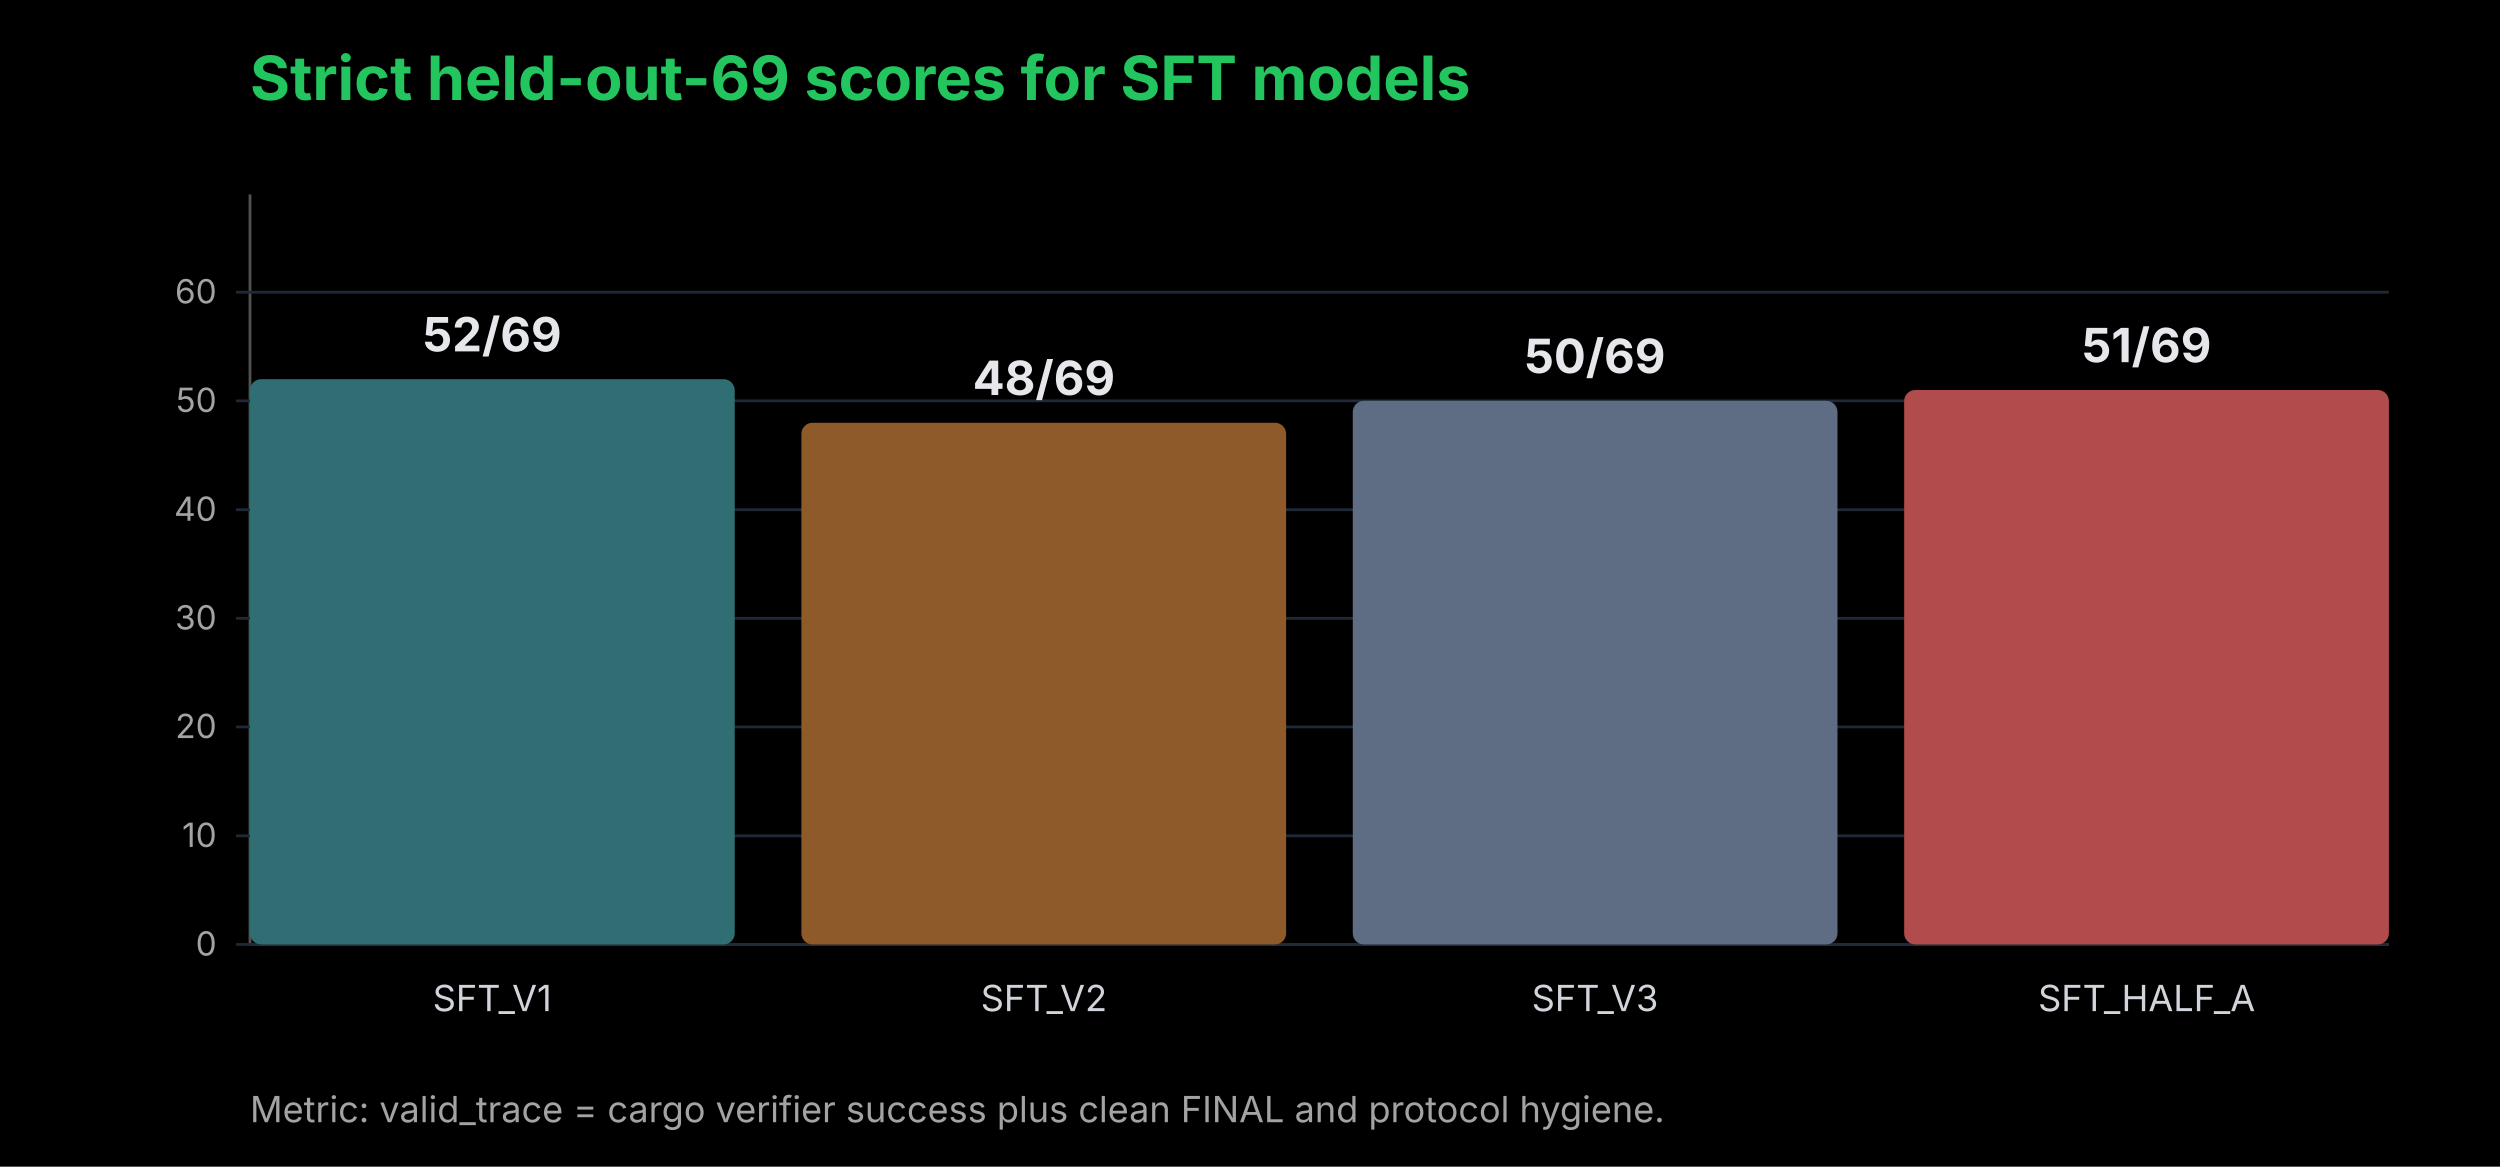
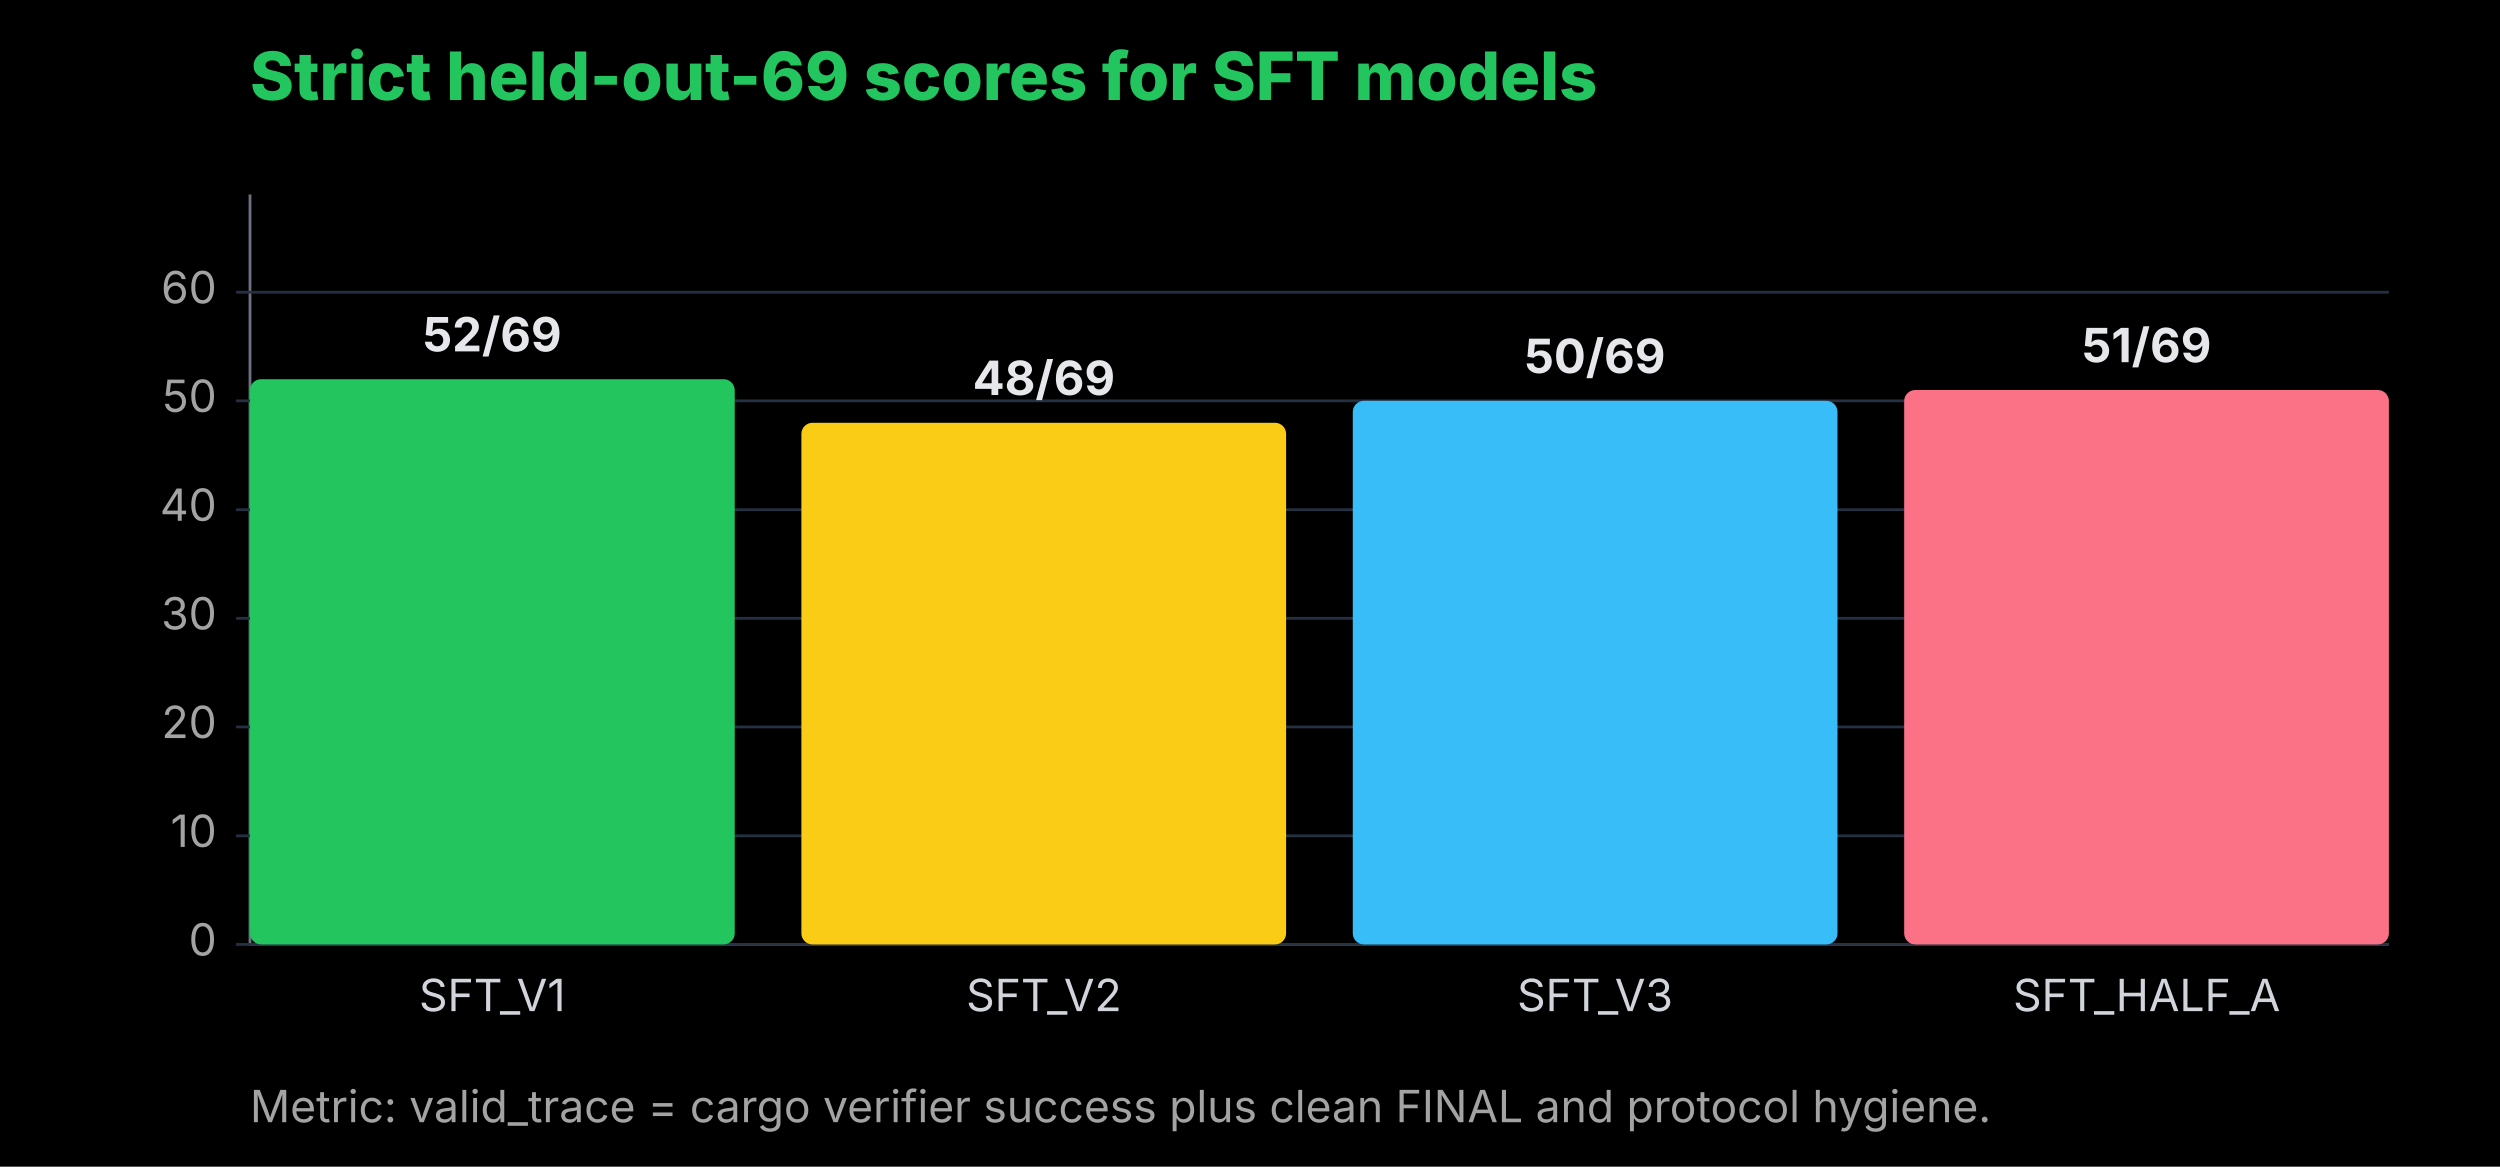
<svg xmlns="http://www.w3.org/2000/svg" width="900" height="420" viewBox="0 0 900 420">
  <rect width="100%" height="100%" fill="#000000" />
-   <text x="90" y="36" font-family="Inter, Arial, sans-serif" font-size="22" font-weight="700" fill="#22c55e">Strict held-out-69 scores for SFT models</text>
-   <line x1="90" y1="340" x2="860" y2="340" stroke="#525252" stroke-width="1" />
-   <line x1="90" y1="70" x2="90" y2="340" stroke="#525252" stroke-width="1" />
-   <line x1="85" y1="340.0" x2="860" y2="340.0" stroke="#1f2937" stroke-width="1" />
-   <text x="78" y="344.0" text-anchor="end" font-family="Inter, Arial, sans-serif" font-size="12" fill="#a3a3a3">0</text>
-   <line x1="85" y1="300.9" x2="860" y2="300.9" stroke="#1f2937" stroke-width="1" />
-   <text x="78" y="304.9" text-anchor="end" font-family="Inter, Arial, sans-serif" font-size="12" fill="#a3a3a3">10</text>
-   <line x1="85" y1="261.7" x2="860" y2="261.7" stroke="#1f2937" stroke-width="1" />
-   <text x="78" y="265.7" text-anchor="end" font-family="Inter, Arial, sans-serif" font-size="12" fill="#a3a3a3">20</text>
-   <line x1="85" y1="222.6" x2="860" y2="222.6" stroke="#1f2937" stroke-width="1" />
-   <text x="78" y="226.6" text-anchor="end" font-family="Inter, Arial, sans-serif" font-size="12" fill="#a3a3a3">30</text>
-   <line x1="85" y1="183.5" x2="860" y2="183.5" stroke="#1f2937" stroke-width="1" />
-   <text x="78" y="187.5" text-anchor="end" font-family="Inter, Arial, sans-serif" font-size="12" fill="#a3a3a3">40</text>
-   <line x1="85" y1="144.3" x2="860" y2="144.3" stroke="#1f2937" stroke-width="1" />
-   <text x="78" y="148.3" text-anchor="end" font-family="Inter, Arial, sans-serif" font-size="12" fill="#a3a3a3">50</text>
-   <line x1="85" y1="105.2" x2="860" y2="105.2" stroke="#1f2937" stroke-width="1" />
-   <text x="78" y="109.2" text-anchor="end" font-family="Inter, Arial, sans-serif" font-size="12" fill="#a3a3a3">60</text>
-   <rect x="90.0" y="136.5" width="174.5" height="203.5" rx="4" fill="#2f6f73" />
+   <text x="90" y="36" font-family="Inter, Arial, sans-serif" font-size="24" font-weight="800" fill="#22c55e">Strict held-out-69 scores for SFT models</text>
+   <line x1="90" y1="340" x2="860" y2="340" stroke="#6b7280" stroke-width="1" />
+   <line x1="90" y1="70" x2="90" y2="340" stroke="#6b7280" stroke-width="1" />
+   <line x1="85" y1="340.0" x2="860" y2="340.0" stroke="#253042" stroke-width="1" />
+   <text x="78" y="344.0" text-anchor="end" font-family="Inter, Arial, sans-serif" font-size="16" fill="#a3a3a3">0</text>
+   <line x1="85" y1="300.9" x2="860" y2="300.9" stroke="#253042" stroke-width="1" />
+   <text x="78" y="304.9" text-anchor="end" font-family="Inter, Arial, sans-serif" font-size="16" fill="#a3a3a3">10</text>
+   <line x1="85" y1="261.7" x2="860" y2="261.7" stroke="#253042" stroke-width="1" />
+   <text x="78" y="265.7" text-anchor="end" font-family="Inter, Arial, sans-serif" font-size="16" fill="#a3a3a3">20</text>
+   <line x1="85" y1="222.6" x2="860" y2="222.6" stroke="#253042" stroke-width="1" />
+   <text x="78" y="226.6" text-anchor="end" font-family="Inter, Arial, sans-serif" font-size="16" fill="#a3a3a3">30</text>
+   <line x1="85" y1="183.5" x2="860" y2="183.5" stroke="#253042" stroke-width="1" />
+   <text x="78" y="187.5" text-anchor="end" font-family="Inter, Arial, sans-serif" font-size="16" fill="#a3a3a3">40</text>
+   <line x1="85" y1="144.3" x2="860" y2="144.3" stroke="#253042" stroke-width="1" />
+   <text x="78" y="148.3" text-anchor="end" font-family="Inter, Arial, sans-serif" font-size="16" fill="#a3a3a3">50</text>
+   <line x1="85" y1="105.2" x2="860" y2="105.2" stroke="#253042" stroke-width="1" />
+   <text x="78" y="109.2" text-anchor="end" font-family="Inter, Arial, sans-serif" font-size="16" fill="#a3a3a3">60</text>
+   <rect x="90.0" y="136.5" width="174.5" height="203.5" rx="4" fill="#22c55e" />
  <text x="177.2" y="126.5" text-anchor="middle" font-family="Inter, Arial, sans-serif" font-size="17" font-weight="700" fill="#e5e7eb">52/69</text>
-   <text x="177.2" y="364.0" text-anchor="middle" font-family="Inter, Arial, sans-serif" font-size="13" fill="#d1d5db">SFT_V1</text>
-   <rect x="288.5" y="152.2" width="174.5" height="187.8" rx="4" fill="#8f5a2a" />
+   <text x="177.2" y="364.0" text-anchor="middle" font-family="Inter, Arial, sans-serif" font-size="16" fill="#d1d5db">SFT_V1</text>
+   <rect x="288.5" y="152.2" width="174.5" height="187.8" rx="4" fill="#facc15" />
  <text x="375.8" y="142.2" text-anchor="middle" font-family="Inter, Arial, sans-serif" font-size="17" font-weight="700" fill="#e5e7eb">48/69</text>
-   <text x="375.8" y="364.0" text-anchor="middle" font-family="Inter, Arial, sans-serif" font-size="13" fill="#d1d5db">SFT_V2</text>
-   <rect x="487.0" y="144.3" width="174.5" height="195.7" rx="4" fill="#5e6c84" />
+   <text x="375.8" y="364.0" text-anchor="middle" font-family="Inter, Arial, sans-serif" font-size="16" fill="#d1d5db">SFT_V2</text>
+   <rect x="487.0" y="144.3" width="174.5" height="195.7" rx="4" fill="#38bdf8" />
  <text x="574.2" y="134.3" text-anchor="middle" font-family="Inter, Arial, sans-serif" font-size="17" font-weight="700" fill="#e5e7eb">50/69</text>
-   <text x="574.2" y="364.0" text-anchor="middle" font-family="Inter, Arial, sans-serif" font-size="13" fill="#d1d5db">SFT_V3</text>
-   <rect x="685.5" y="140.4" width="174.5" height="199.6" rx="4" fill="#b24b4b" />
+   <text x="574.2" y="364.0" text-anchor="middle" font-family="Inter, Arial, sans-serif" font-size="16" fill="#d1d5db">SFT_V3</text>
+   <rect x="685.5" y="140.4" width="174.5" height="199.6" rx="4" fill="#fb7185" />
  <text x="772.8" y="130.4" text-anchor="middle" font-family="Inter, Arial, sans-serif" font-size="17" font-weight="700" fill="#e5e7eb">51/69</text>
-   <text x="772.8" y="364.0" text-anchor="middle" font-family="Inter, Arial, sans-serif" font-size="13" fill="#d1d5db">SFT_HALF_A</text>
-   <text x="90" y="404" font-family="Inter, Arial, sans-serif" font-size="13" fill="#a3a3a3">Metric: valid_trace = cargo verifier success plus clean FINAL and protocol hygiene.</text>
+   <text x="772.8" y="364.0" text-anchor="middle" font-family="Inter, Arial, sans-serif" font-size="16" fill="#d1d5db">SFT_HALF_A</text>
+   <text x="90" y="404" font-family="Inter, Arial, sans-serif" font-size="16" fill="#a3a3a3">Metric: valid_trace = cargo verifier success plus clean FINAL and protocol hygiene.</text>
</svg>
